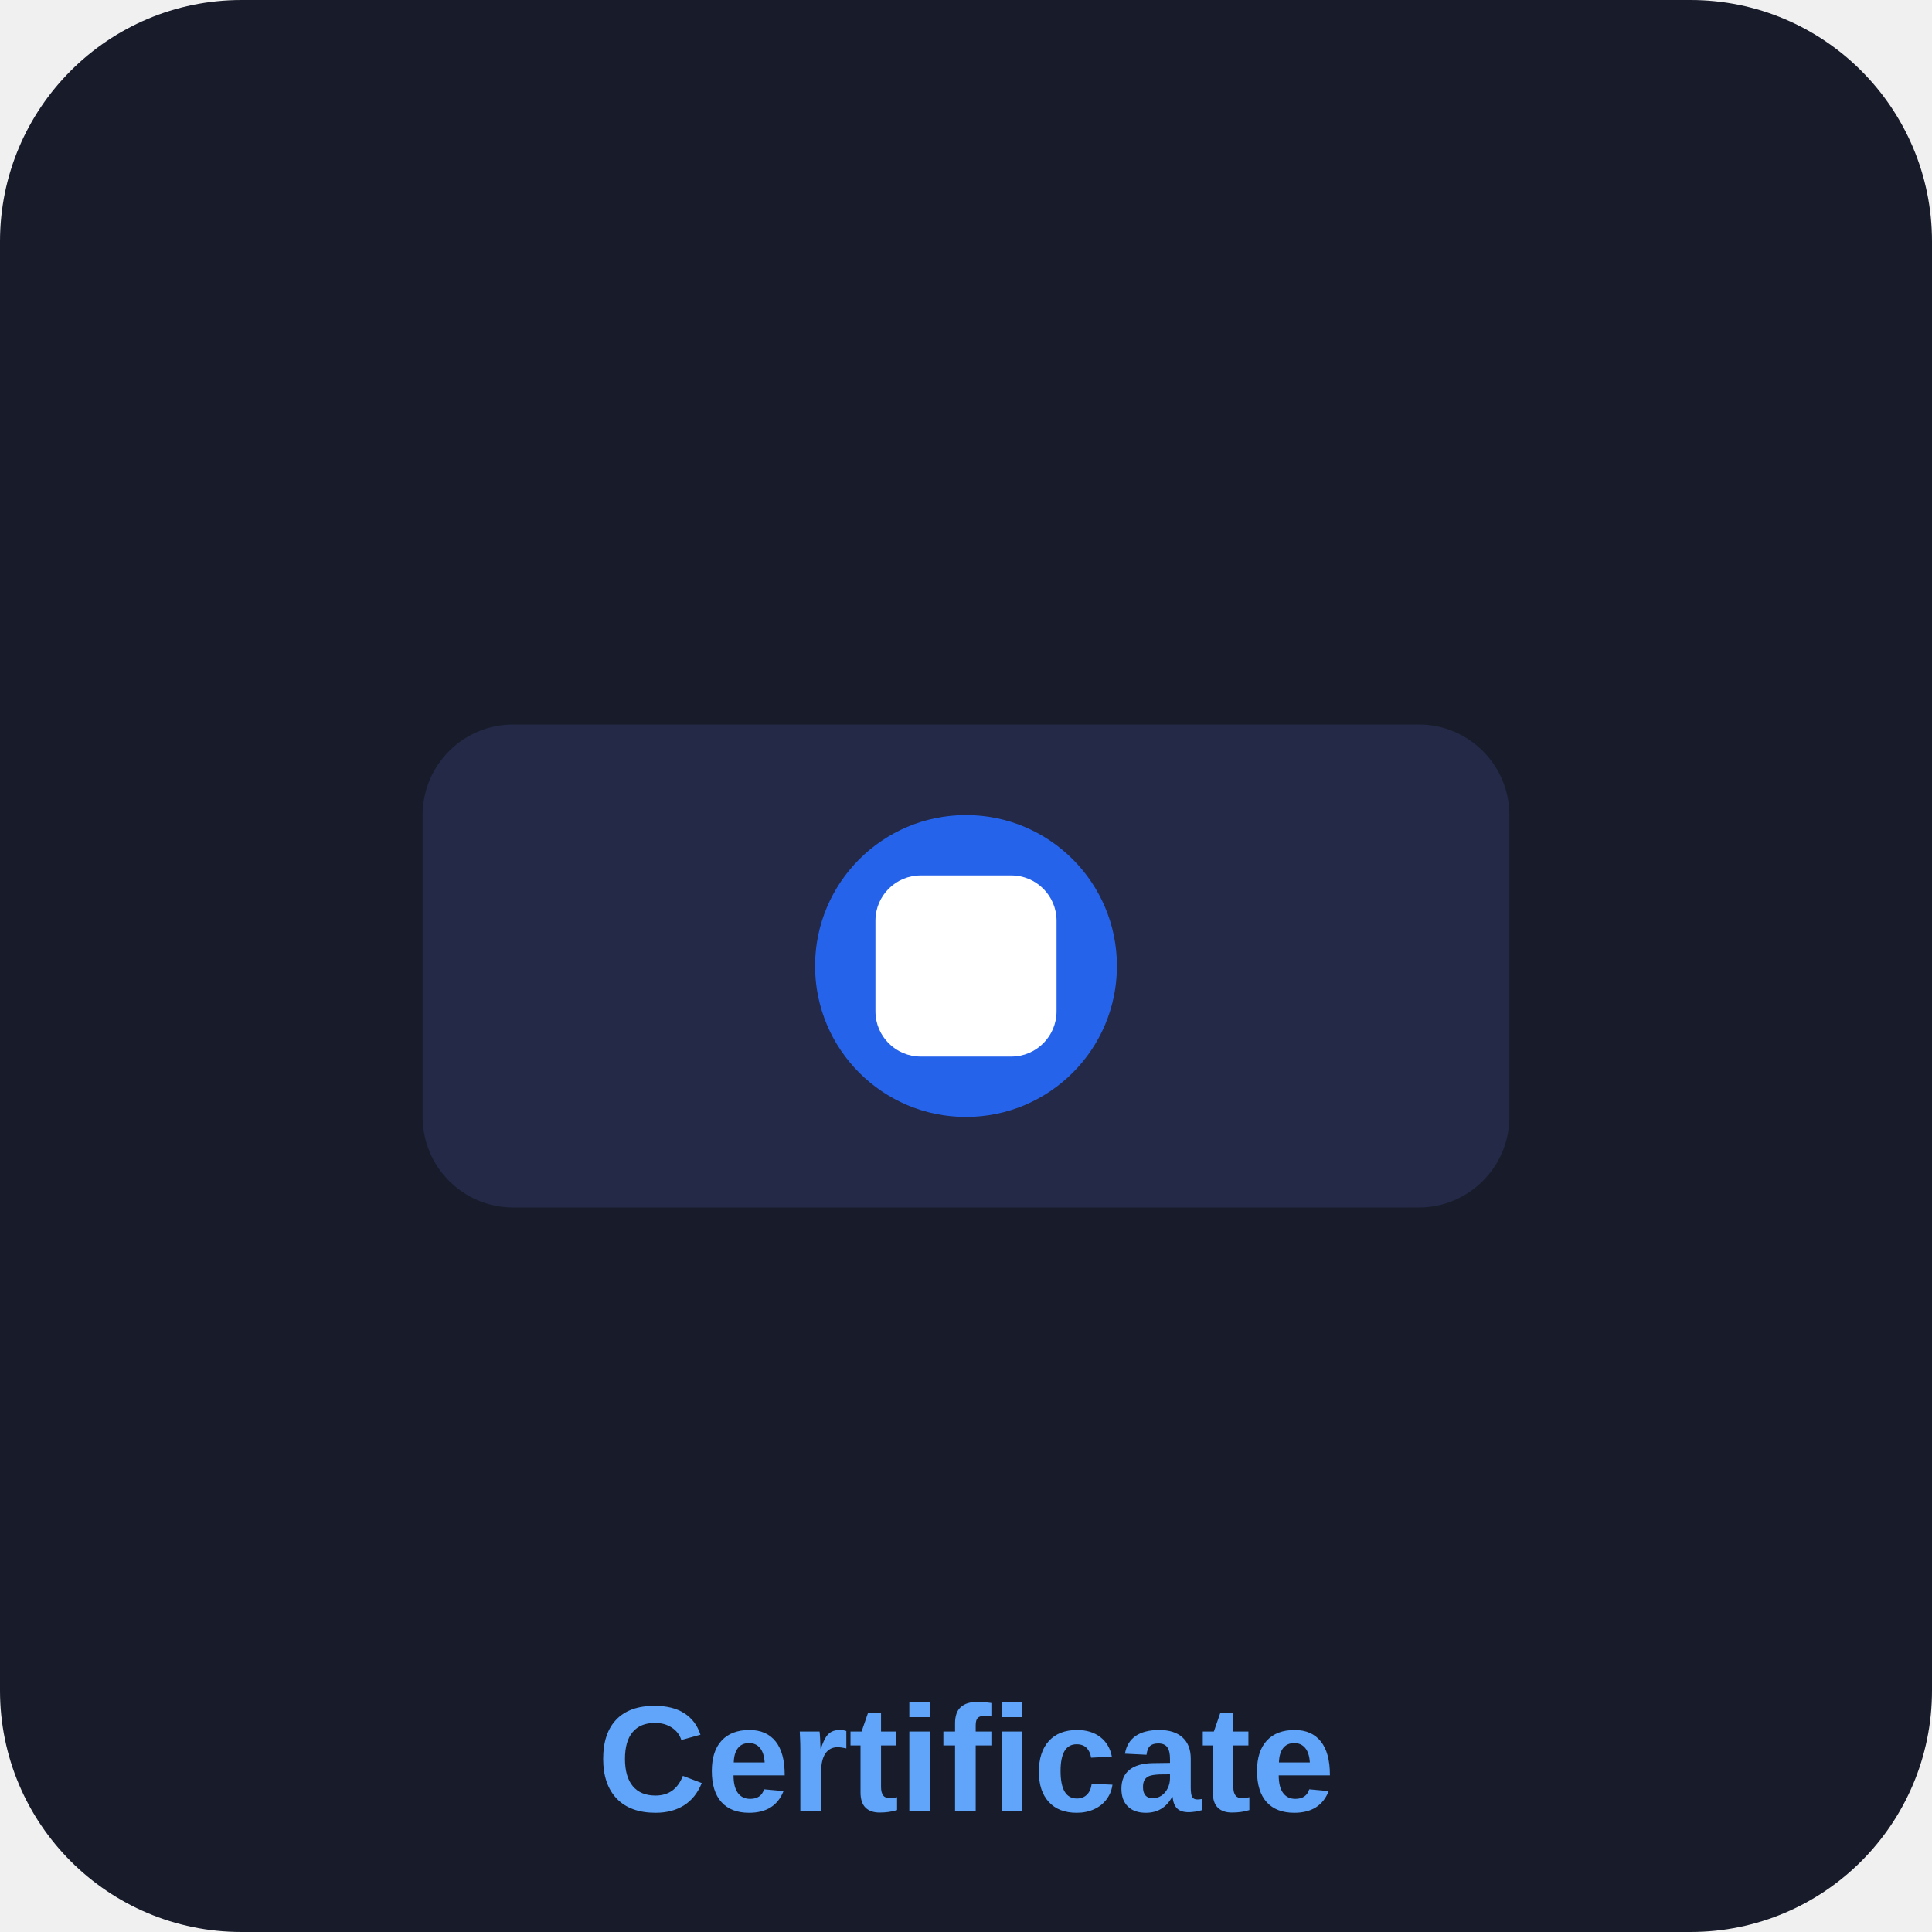
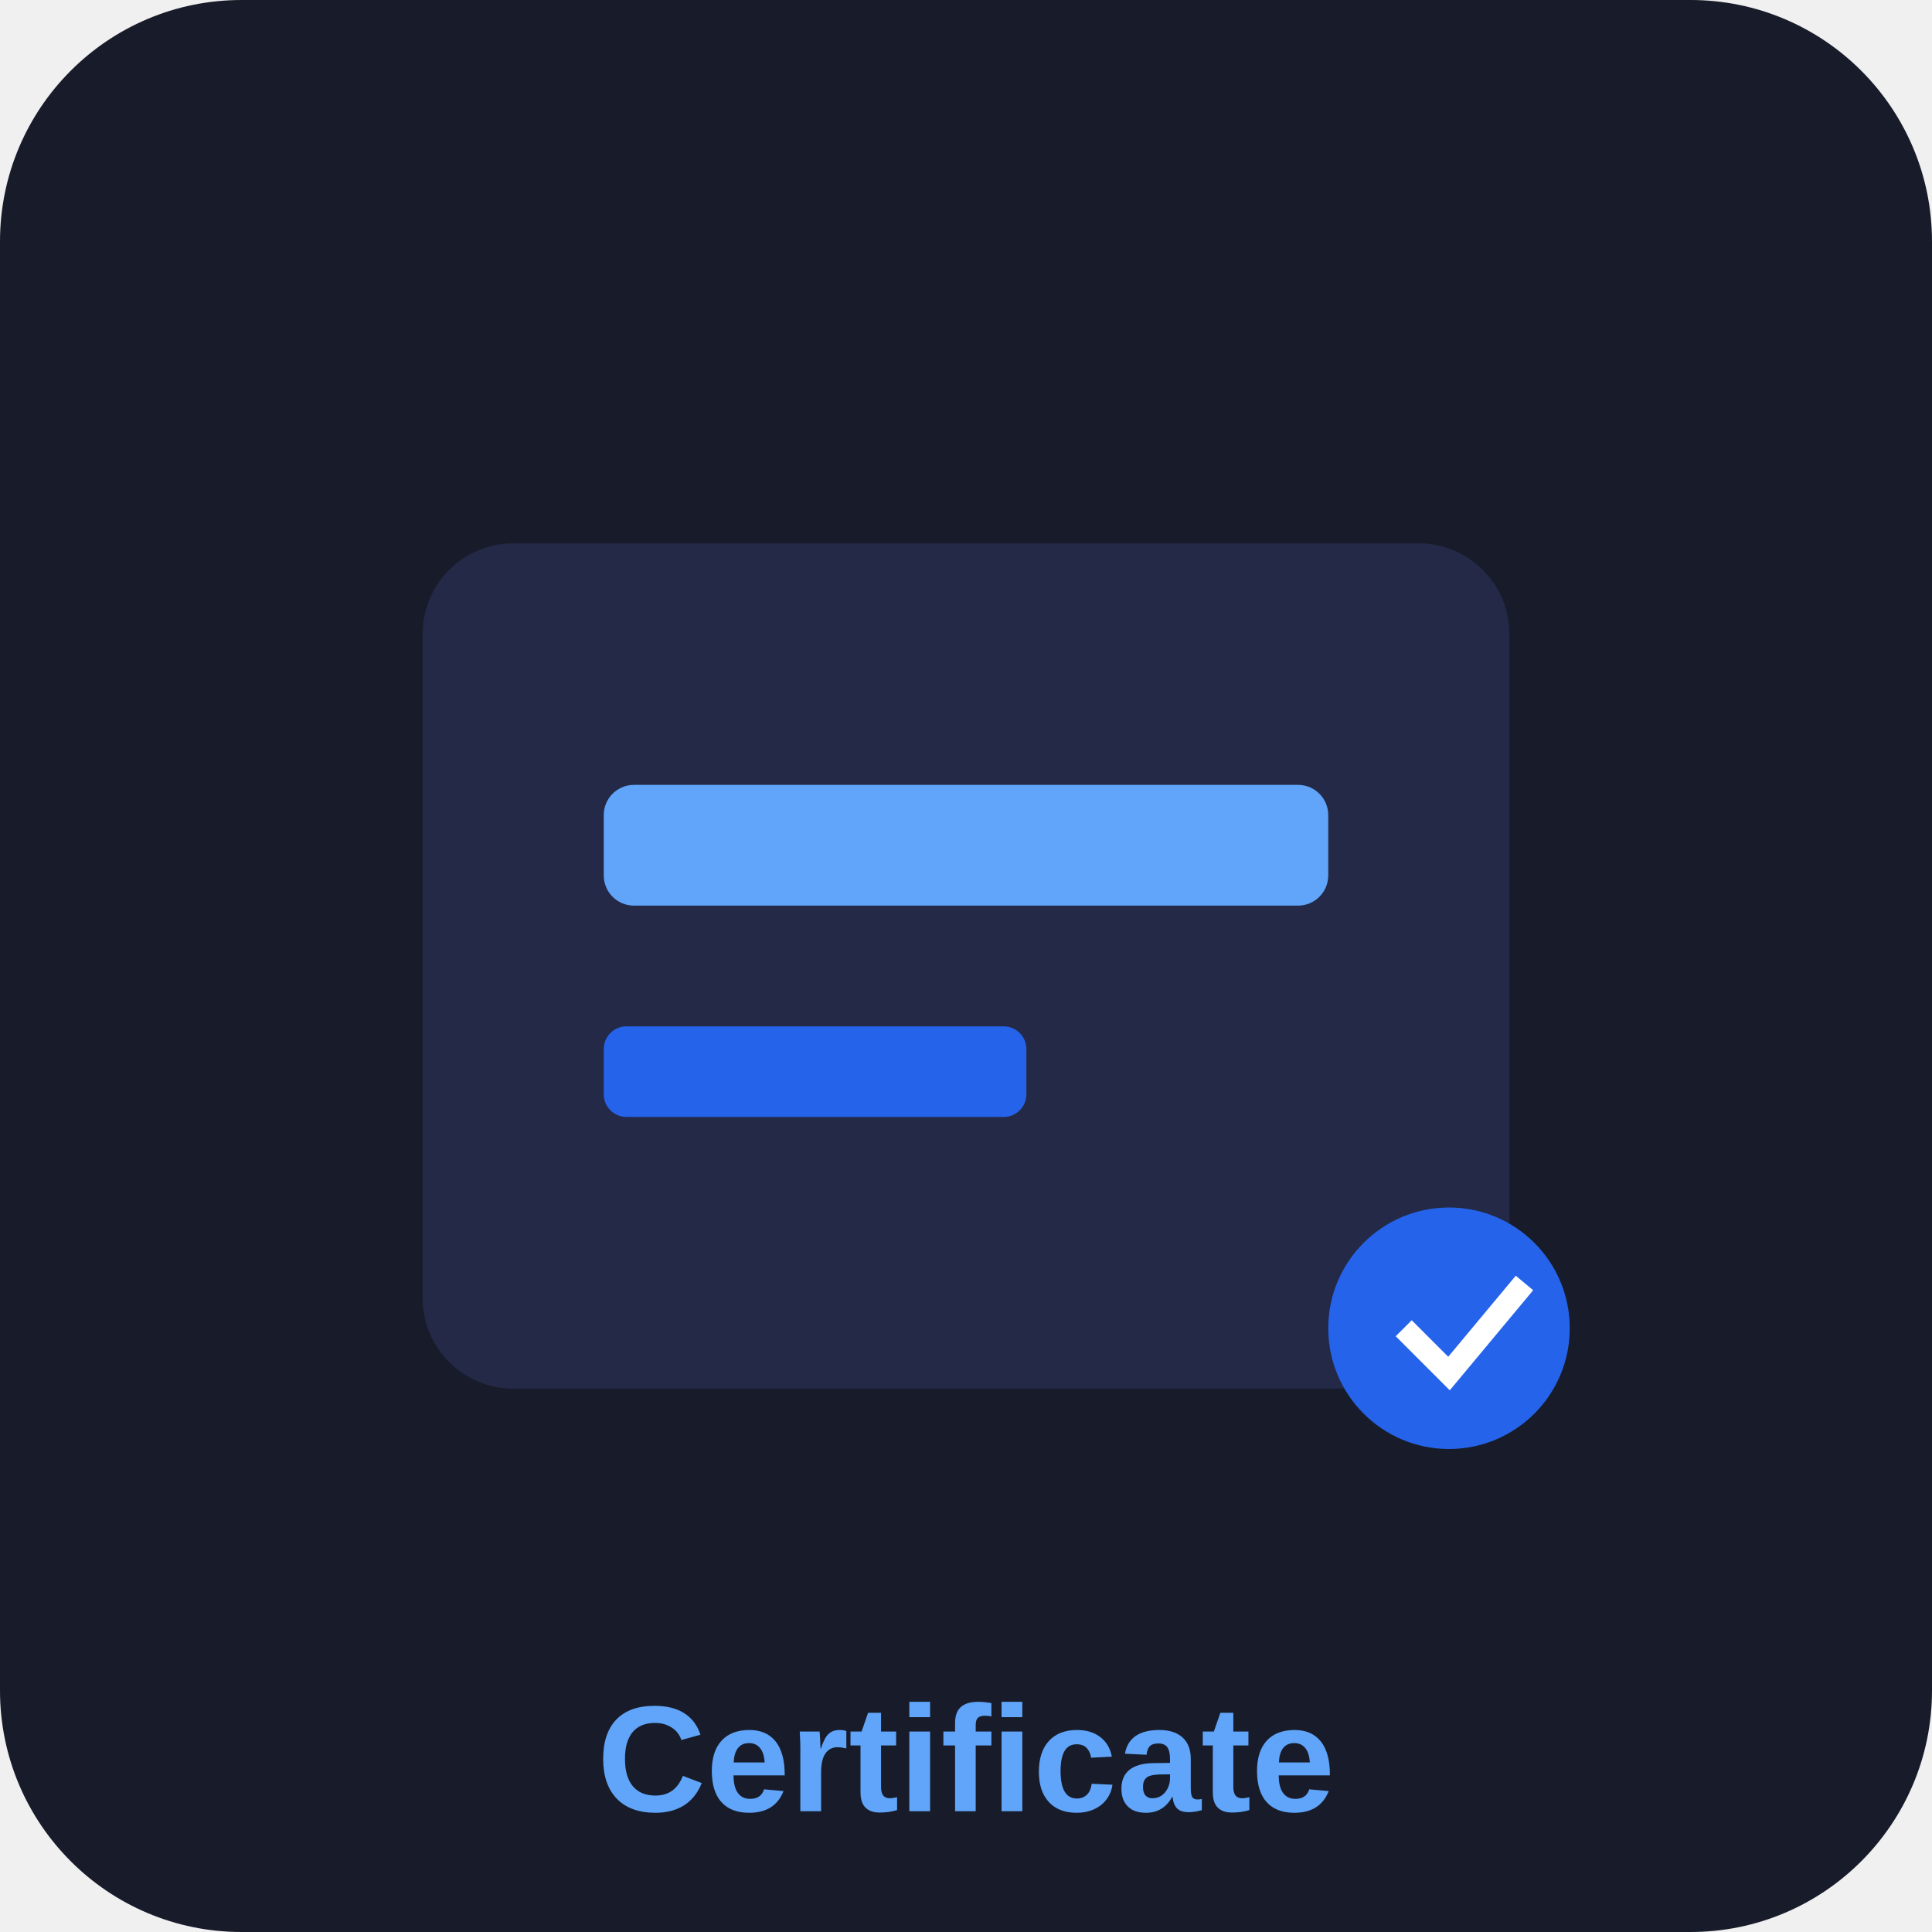
<svg xmlns="http://www.w3.org/2000/svg" width="256" height="256" viewBox="0 0 256 256" fill="none">
  <rect width="256" height="256" rx="32" fill="#181C2A" />
-   <rect x="56" y="96" width="144" height="64" rx="12" fill="#232946" />
-   <circle cx="128" cy="128" r="20" fill="#2563EB" />
-   <rect x="116" y="116" width="24" height="24" rx="6" fill="#fff" />
+   <rect x="56" y="72" width="144" height="112" rx="12" fill="#232946" />
+   <rect x="80" y="104" width="96" height="16" rx="4" fill="#60A5FA" />
+   <rect x="80" y="136" width="56" height="12" rx="3" fill="#2563EB" />
+   <circle cx="192" cy="176" r="16" fill="#2563EB" />
  <text x="128" y="240" text-anchor="middle" fill="#60A5FA" font-size="20" font-family="Arial" font-weight="bold">Certificate</text>
+   <polyline points="186,176 192,182 202,170" fill="none" stroke="#fff" stroke-width="3" />
</svg>
